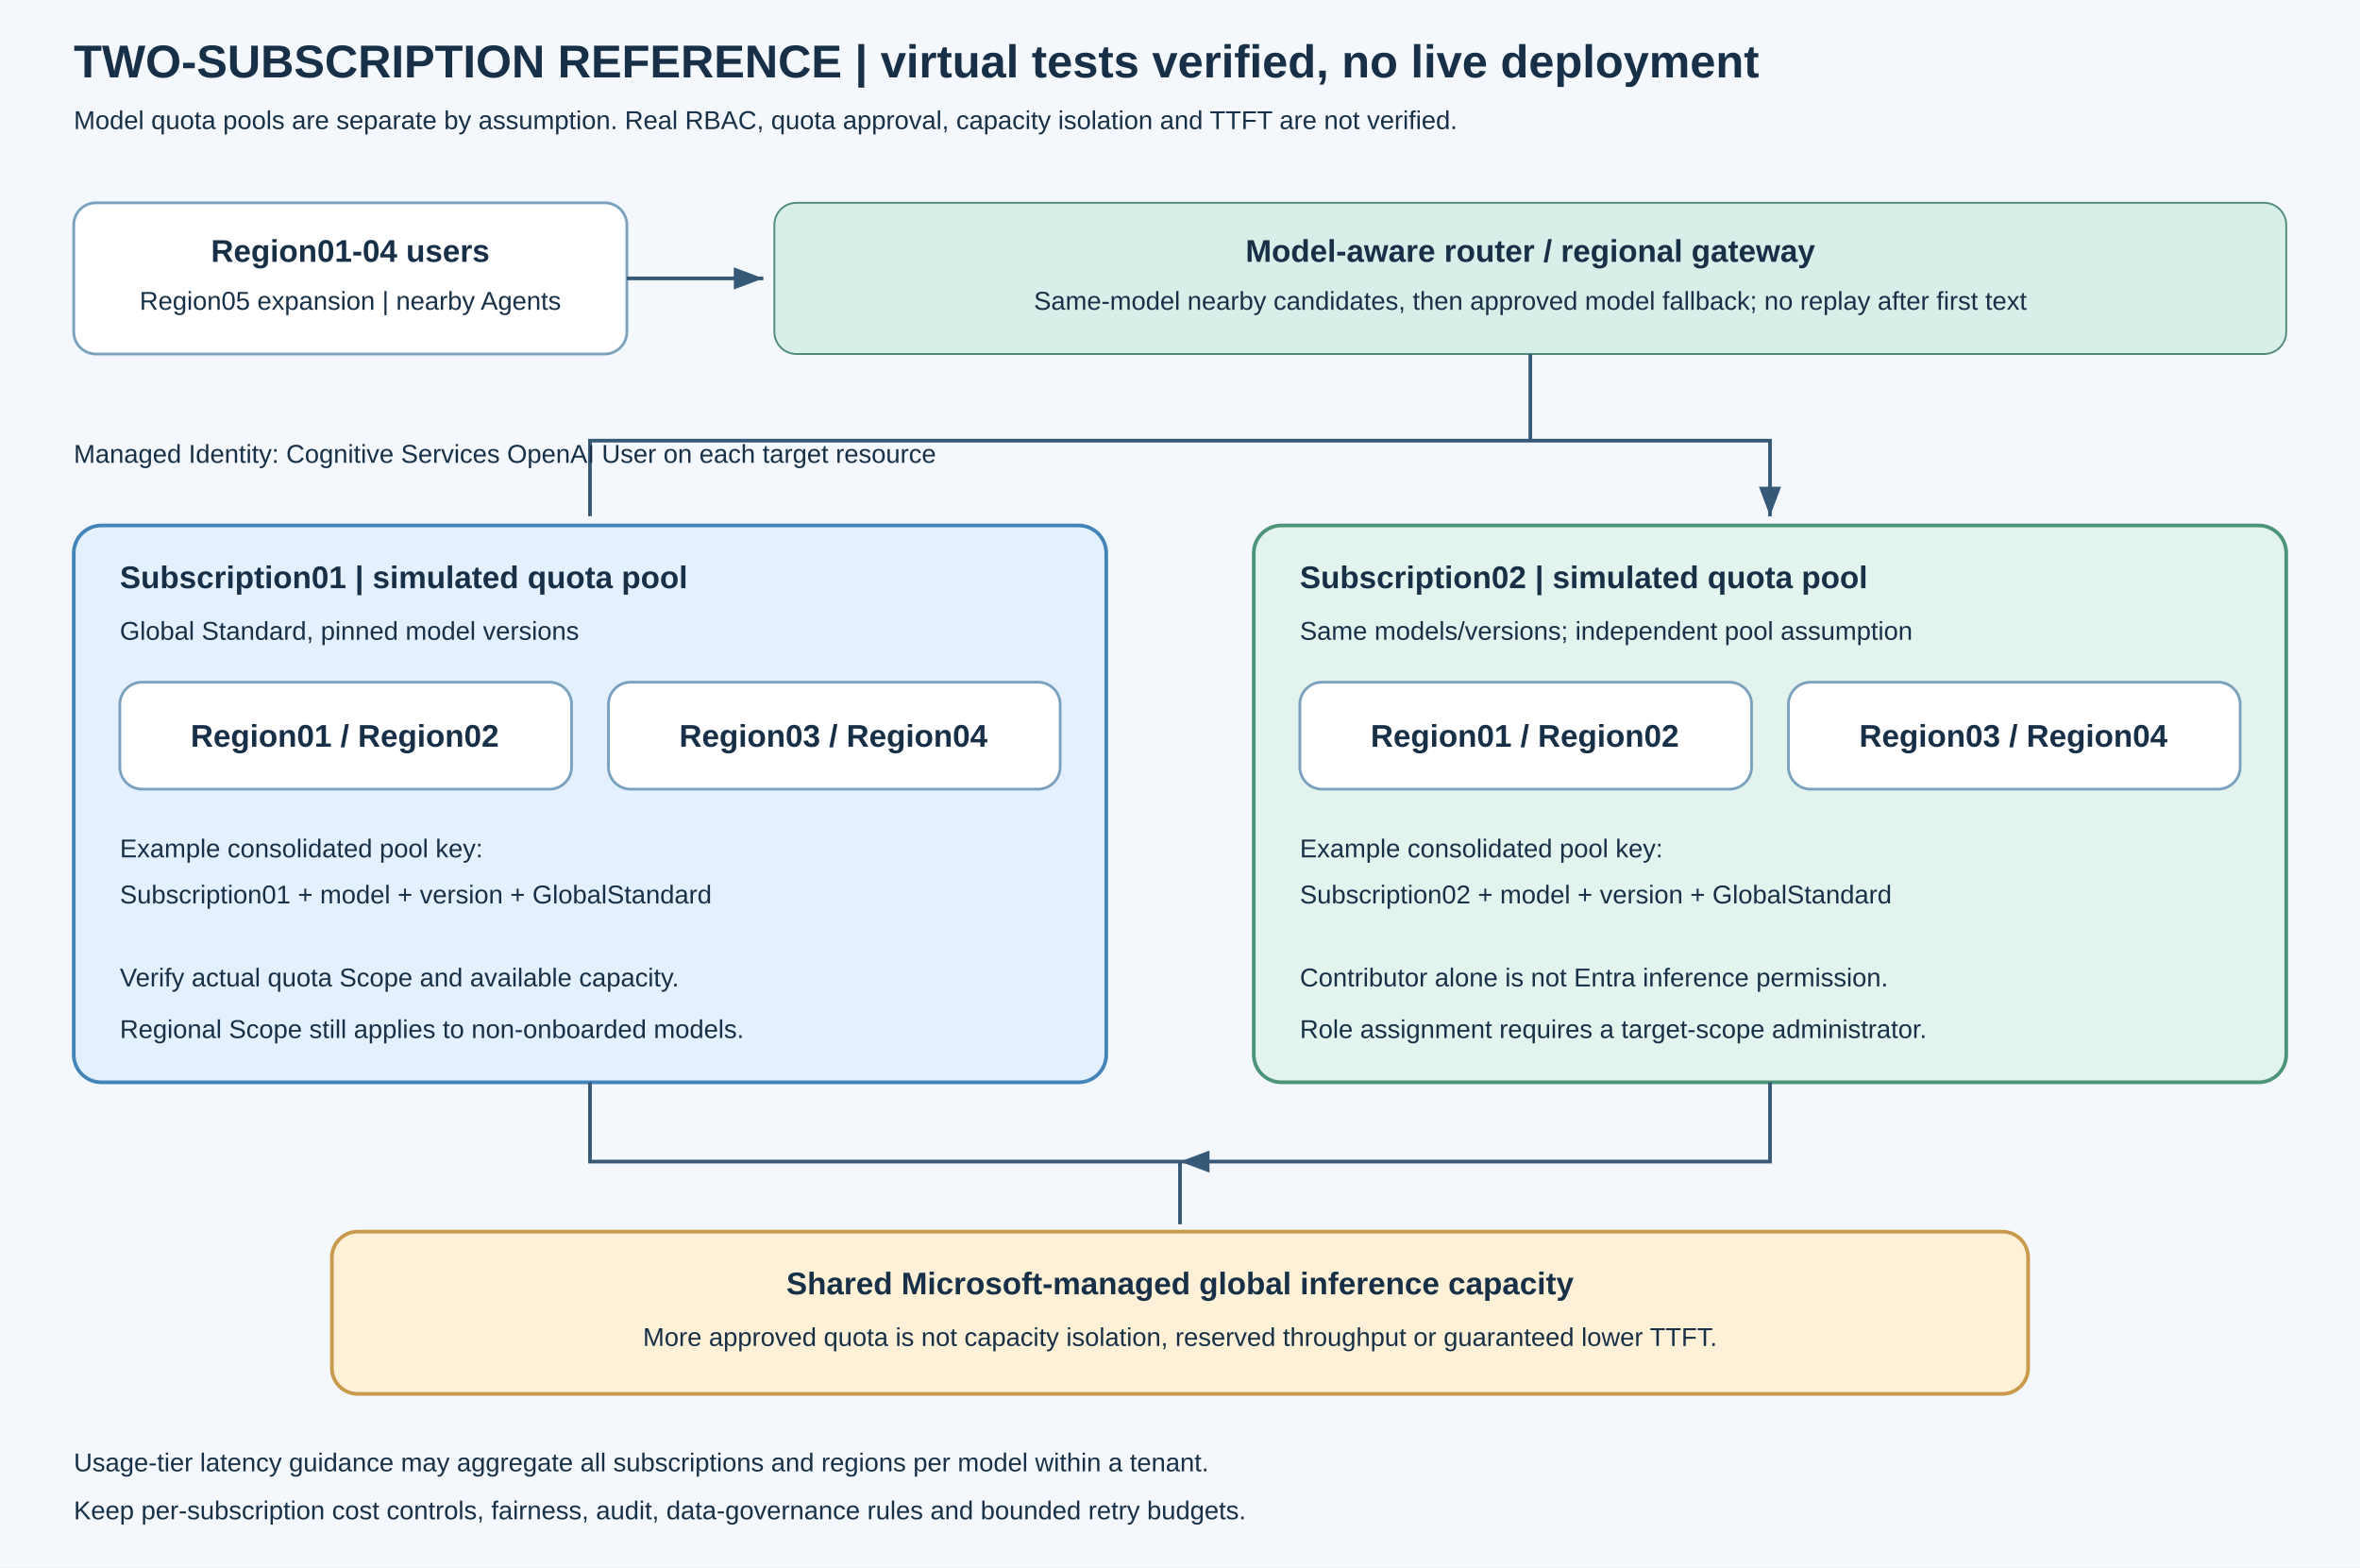
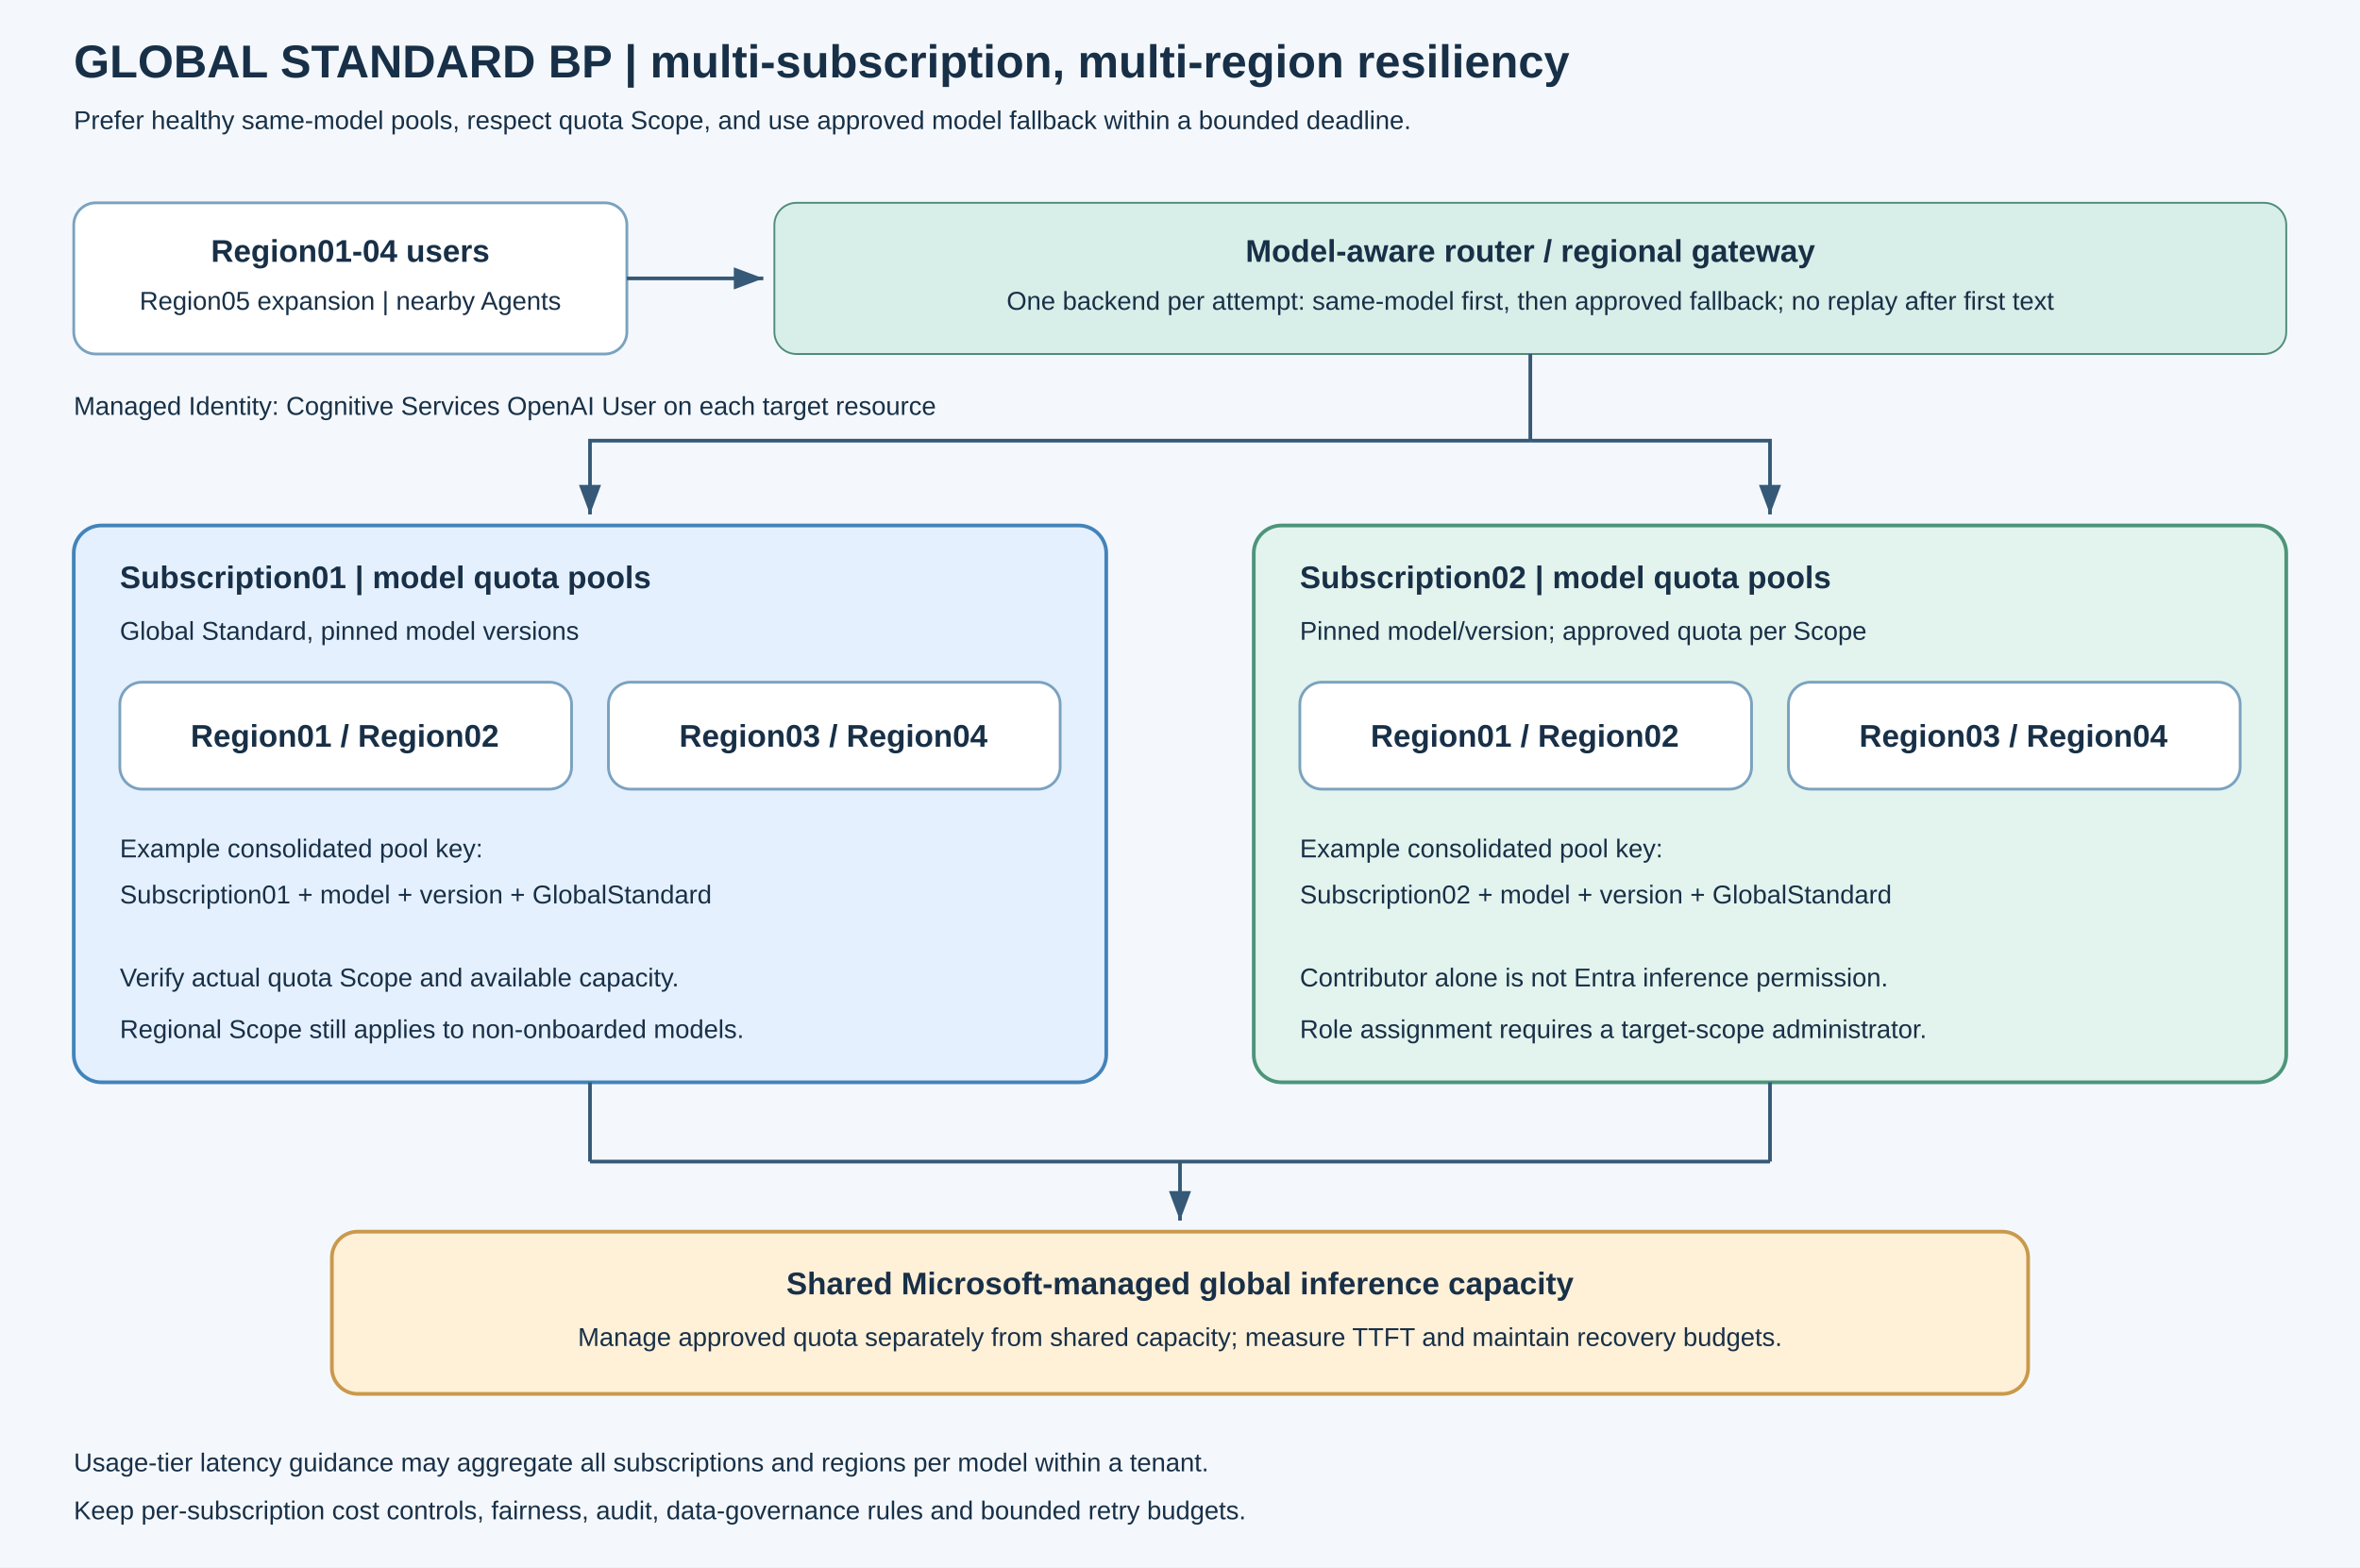
<svg xmlns="http://www.w3.org/2000/svg" width="1280" height="850" viewBox="0 0 1280 850" role="img" aria-labelledby="title desc">
  <defs>
    <marker id="arrow" markerWidth="10" markerHeight="10" refX="8" refY="3" orient="auto">
      <path d="M0 0L8 3L0 6Z" fill="#365977" />
    </marker>
    <style>
      text{font-family:Segoe UI,Arial,sans-serif;fill:#183047} .heading{font-size:25px;font-weight:700}
      .label{font-size:17px;font-weight:600} .note{font-size:14px}
      .box{fill:#fff;stroke:#7aa2bf;stroke-width:1.5;rx:12}
      .line{fill:none;stroke:#365977;stroke-width:2;marker-end:url(#arrow)}
+       .wire{fill:none;stroke:#365977;stroke-width:2}
    </style>
  </defs>
  <rect width="1280" height="850" fill="#f4f8fc" />
-   <text x="40" y="42" class="heading">TWO-SUBSCRIPTION REFERENCE | virtual tests verified, no live deployment</text>
-   <text x="40" y="70" class="note">Model quota pools are separate by assumption. Real RBAC, quota approval, capacity isolation and TTFT are not verified.</text>
+   <text x="40" y="42" class="heading">GLOBAL STANDARD BP | multi-subscription, multi-region resiliency</text>
+   <text x="40" y="70" class="note">Prefer healthy same-model pools, respect quota Scope, and use approved model fallback within a bounded deadline.</text>
  <rect x="40" y="110" width="300" height="82" class="box" />
  <text x="190" y="142" text-anchor="middle" class="label">Region01-04 users</text>
  <text x="190" y="168" text-anchor="middle" class="note">Region05 expansion | nearby Agents</text>
-   <path d="M340 151H414" class="line" />
-   <rect x="420" y="110" width="820" height="82" rx="12" fill="#d8eee8" stroke="#518c79" />
+   <path d="M340 151H414" class="line" data-target="regional-router" />
+   <rect id="regional-router" x="420" y="110" width="820" height="82" rx="12" fill="#d8eee8" stroke="#518c79" />
  <text x="830" y="142" text-anchor="middle" class="label">Model-aware router / regional gateway</text>
-   <text x="830" y="168" text-anchor="middle" class="note">Same-model nearby candidates, then approved model fallback; no replay after first text</text>
-   <path d="M830 192V239H320V280M830 239H960V280" class="line" />
-   <text x="40" y="251" class="note">Managed Identity: Cognitive Services OpenAI User on each target resource</text>
-   <rect x="40" y="285" width="560" height="302" rx="15" fill="#e5f0ff" stroke="#4384b9" stroke-width="2" />
-   <rect x="680" y="285" width="560" height="302" rx="15" fill="#e3f3ed" stroke="#4d957a" stroke-width="2" />
-   <text x="65" y="319" class="label">Subscription01 | simulated quota pool</text>
-   <text x="705" y="319" class="label">Subscription02 | simulated quota pool</text>
+   <text x="830" y="168" text-anchor="middle" class="note">One backend per attempt: same-model first, then approved fallback; no replay after first text</text>
+   <path d="M830 192V239" class="wire" />
+   <path d="M830 239H320V279" class="line" data-target="subscription-01" />
+   <path d="M830 239H960V279" class="line" data-target="subscription-02" />
+   <text x="40" y="225" class="note">Managed Identity: Cognitive Services OpenAI User on each target resource</text>
+   <rect id="subscription-01" x="40" y="285" width="560" height="302" rx="15" fill="#e5f0ff" stroke="#4384b9" stroke-width="2" />
+   <rect id="subscription-02" x="680" y="285" width="560" height="302" rx="15" fill="#e3f3ed" stroke="#4d957a" stroke-width="2" />
+   <text x="65" y="319" class="label">Subscription01 | model quota pools</text>
+   <text x="705" y="319" class="label">Subscription02 | model quota pools</text>
  <text x="65" y="347" class="note">Global Standard, pinned model versions</text>
-   <text x="705" y="347" class="note">Same models/versions; independent pool assumption</text>
+   <text x="705" y="347" class="note">Pinned model/version; approved quota per Scope</text>
  <g text-anchor="middle">
    <rect x="65" y="370" width="245" height="58" class="box" />
    <text x="187" y="405" class="label">Region01 / Region02</text>
    <rect x="330" y="370" width="245" height="58" class="box" />
    <text x="452" y="405" class="label">Region03 / Region04</text>
    <rect x="705" y="370" width="245" height="58" class="box" />
    <text x="827" y="405" class="label">Region01 / Region02</text>
    <rect x="970" y="370" width="245" height="58" class="box" />
    <text x="1092" y="405" class="label">Region03 / Region04</text>
  </g>
  <text x="65" y="465" class="note">Example consolidated pool key:</text>
  <text x="65" y="490" class="note">Subscription01 + model + version + GlobalStandard</text>
  <text x="705" y="465" class="note">Example consolidated pool key:</text>
  <text x="705" y="490" class="note">Subscription02 + model + version + GlobalStandard</text>
  <text x="65" y="535" class="note">Verify actual quota Scope and available capacity.</text>
  <text x="705" y="535" class="note">Contributor alone is not Entra inference permission.</text>
  <text x="65" y="563" class="note">Regional Scope still applies to non-onboarded models.</text>
  <text x="705" y="563" class="note">Role assignment requires a target-scope administrator.</text>
-   <path d="M320 587V630H640V664M960 587V630H640" class="line" />
-   <rect x="180" y="668" width="920" height="88" rx="14" fill="#fff0d8" stroke="#c9994c" stroke-width="2" />
+   <path d="M320 587V630M960 587V630M320 630H960" class="wire" />
+   <path d="M640 630V662" class="line" data-target="inference-capacity" />
+   <rect id="inference-capacity" x="180" y="668" width="920" height="88" rx="14" fill="#fff0d8" stroke="#c9994c" stroke-width="2" />
  <text x="640" y="702" text-anchor="middle" class="label">Shared Microsoft-managed global inference capacity</text>
-   <text x="640" y="730" text-anchor="middle" class="note">More approved quota is not capacity isolation, reserved throughput or guaranteed lower TTFT.</text>
+   <text x="640" y="730" text-anchor="middle" class="note">Manage approved quota separately from shared capacity; measure TTFT and maintain recovery budgets.</text>
  <text x="40" y="798" class="note">Usage-tier latency guidance may aggregate all subscriptions and regions per model within a tenant.</text>
  <text x="40" y="824" class="note">Keep per-subscription cost controls, fairness, audit, data-governance rules and bounded retry budgets.</text>
</svg>
